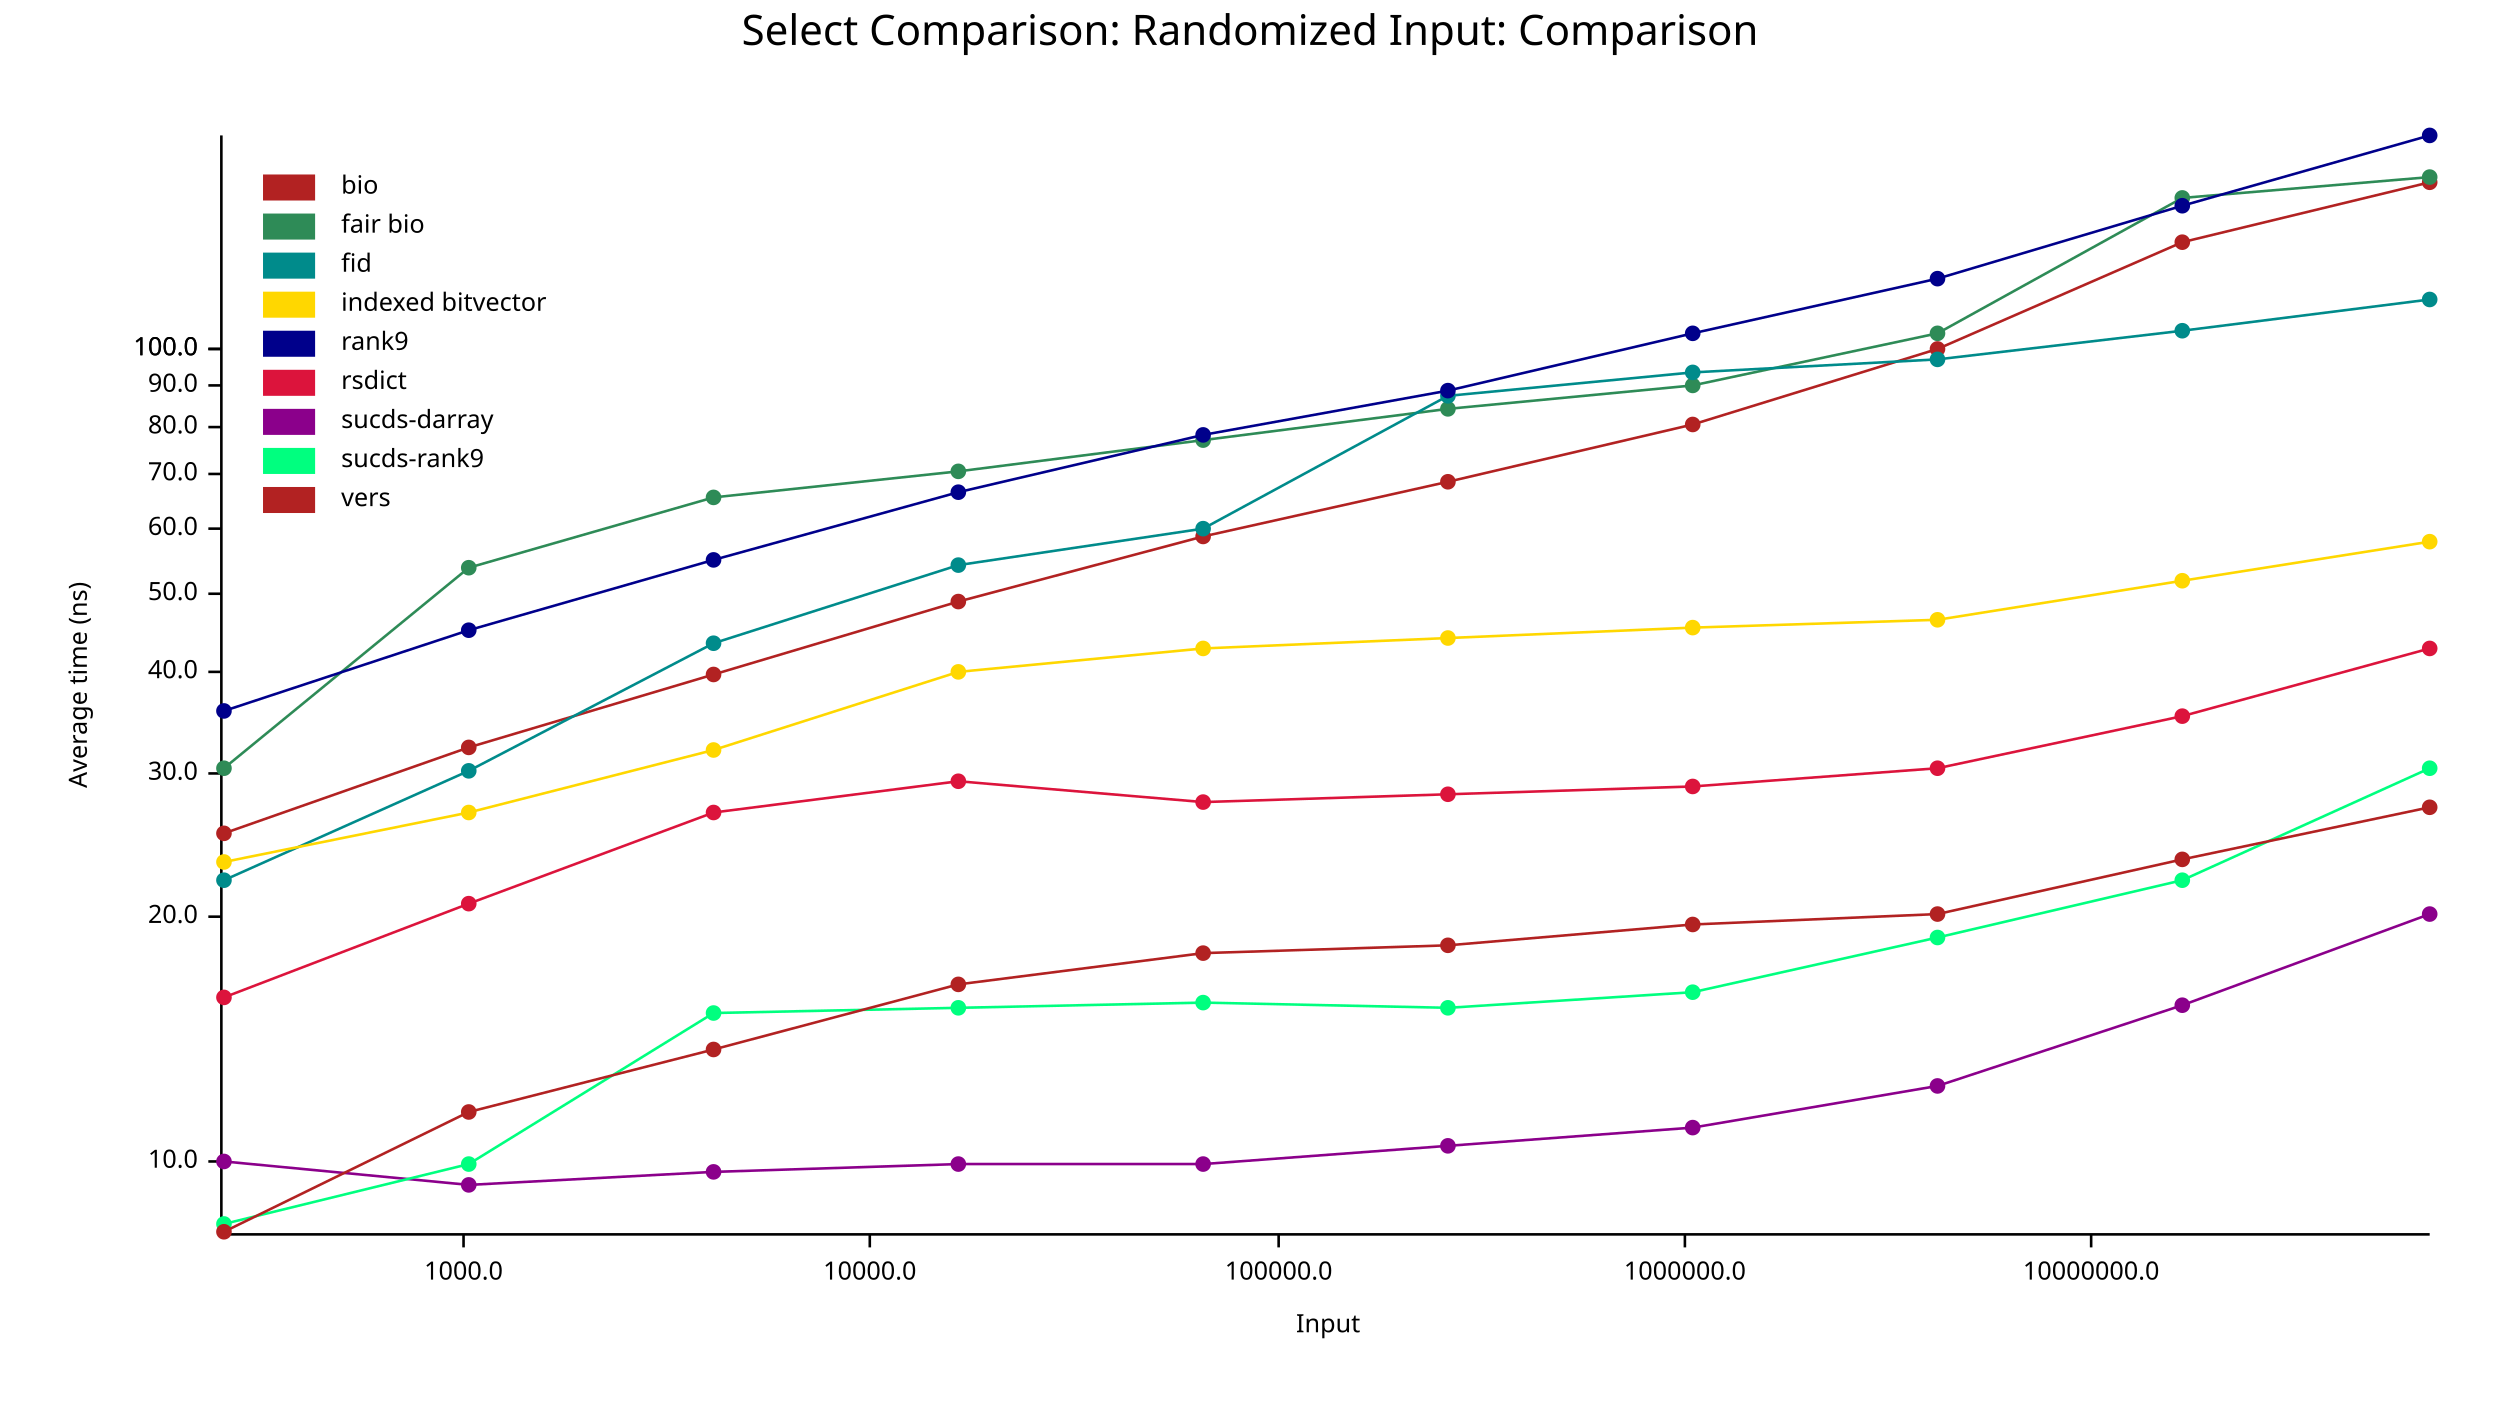
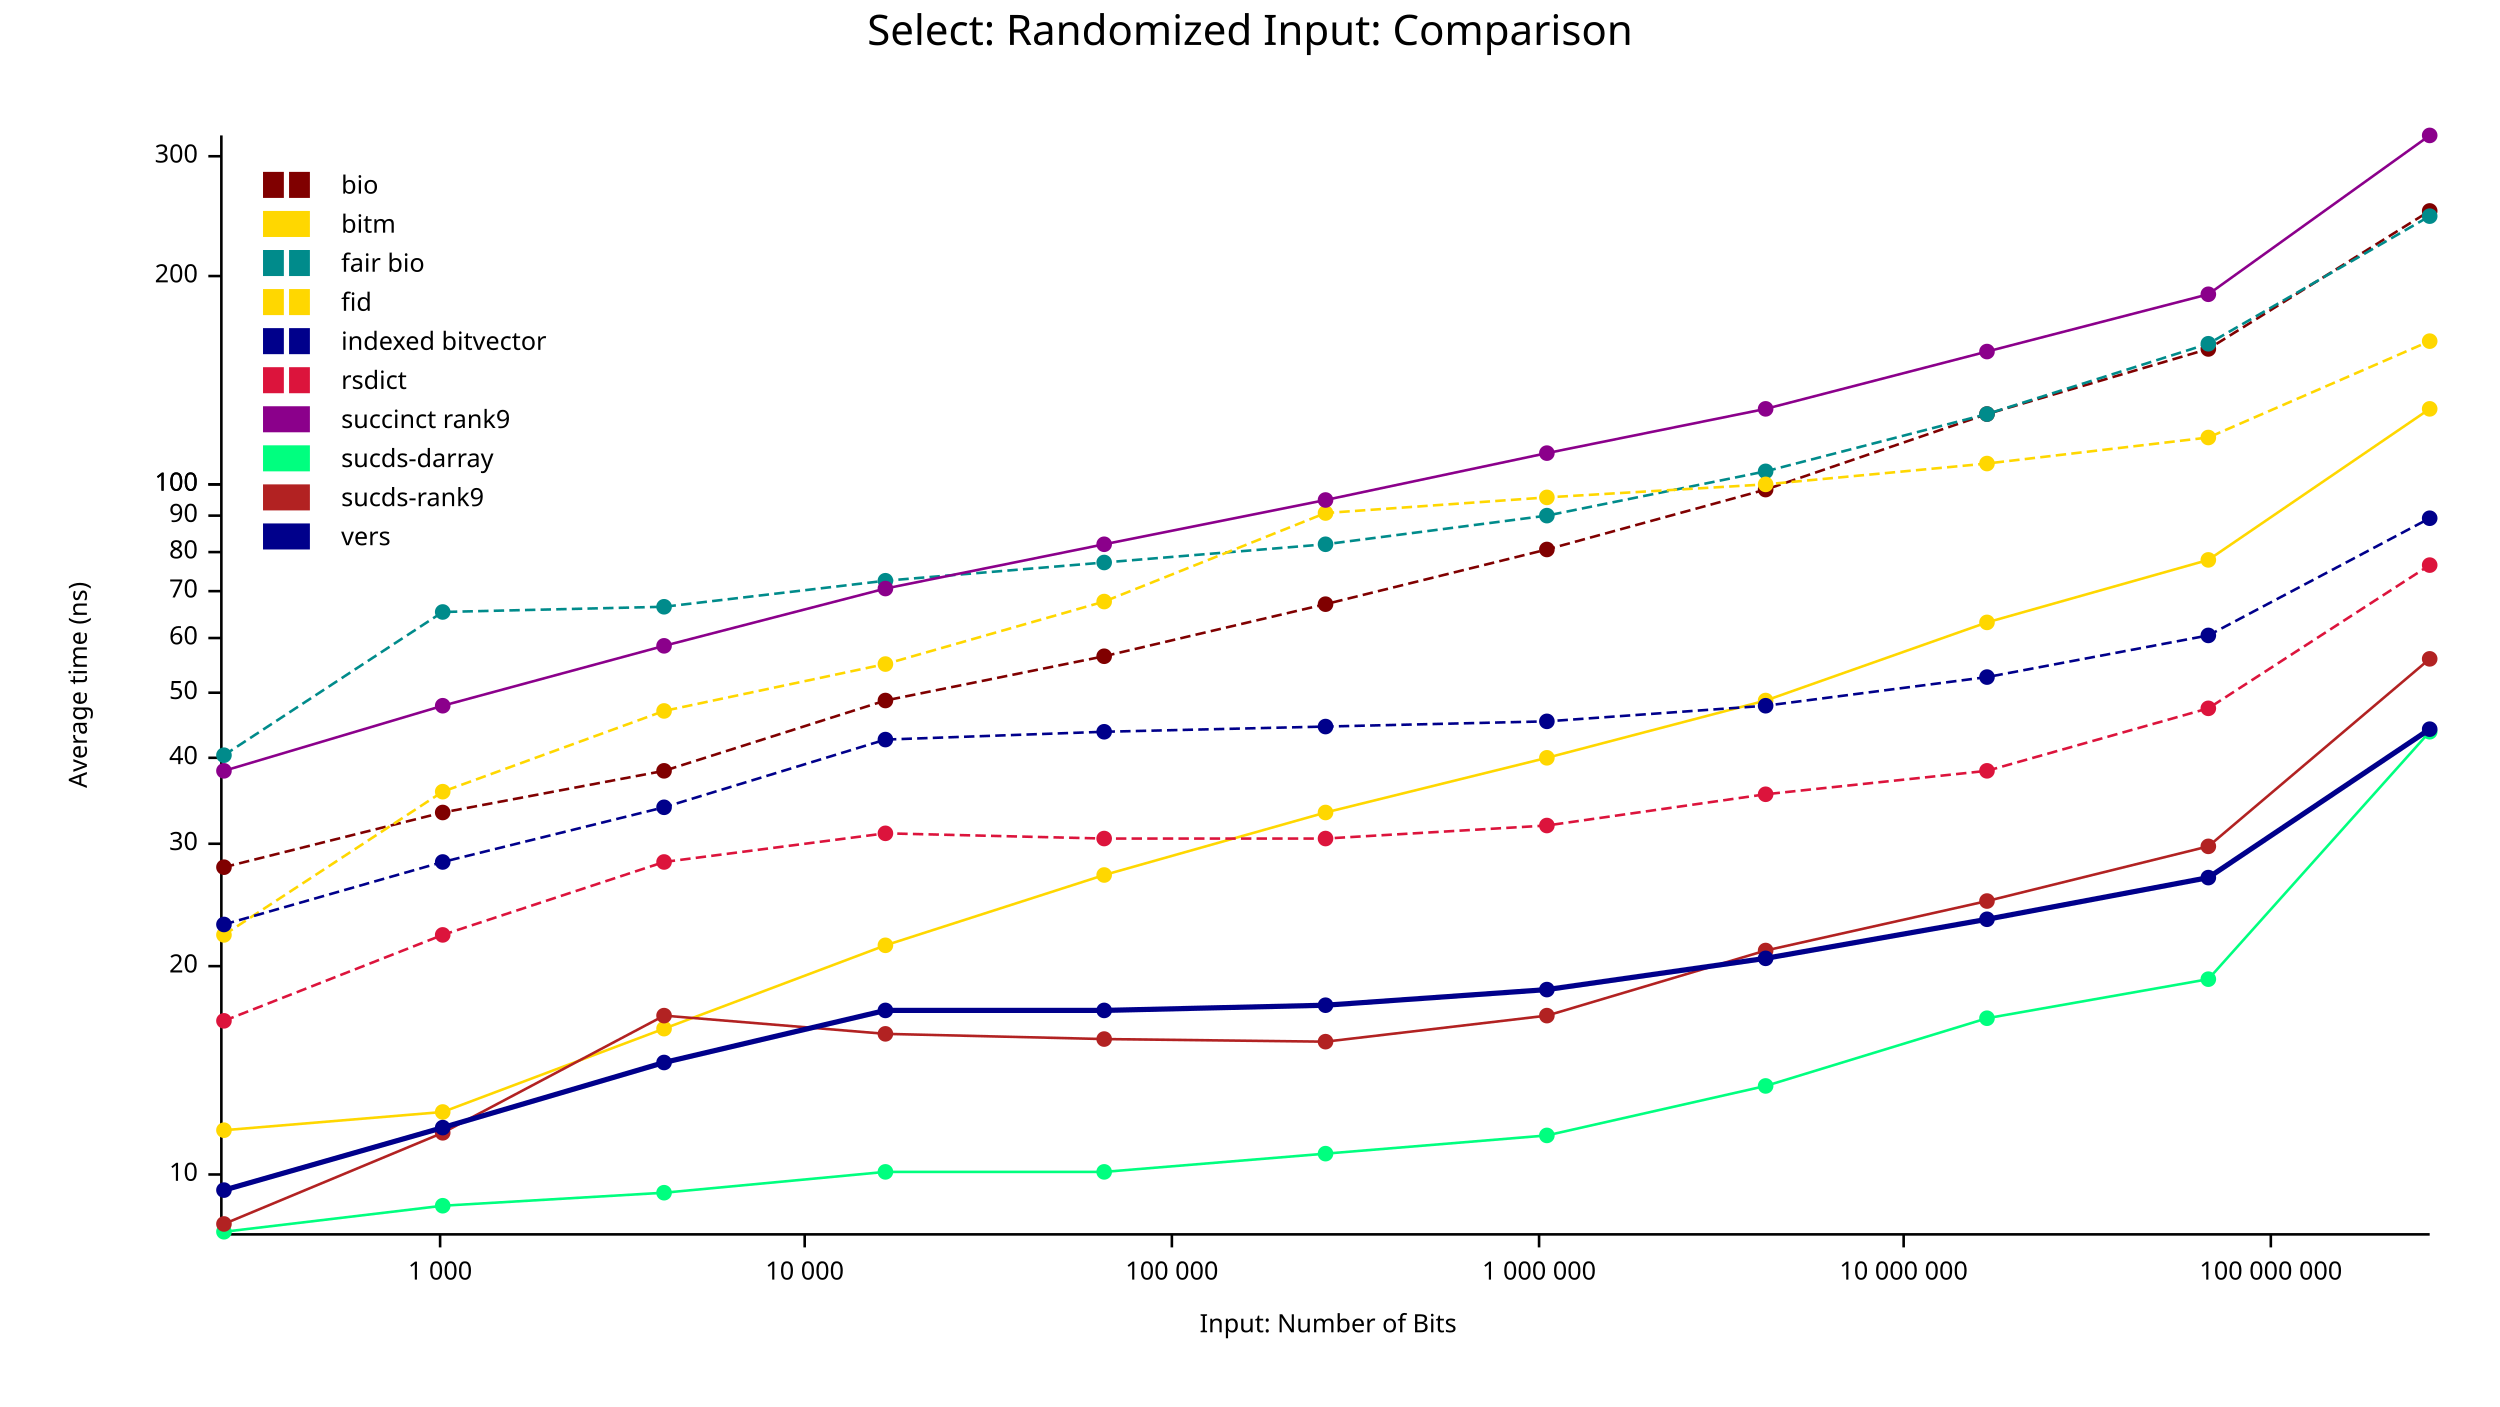
<svg xmlns="http://www.w3.org/2000/svg" width="960" height="540" viewBox="0 0 960 540" style="background-color: #FFFAF0;">
  <text x="480" y="5" dy="0.76em" text-anchor="middle" font-family="sans-serif" font-size="16.129" opacity="1" fill="#000000">
- Select Comparison: Randomized Input: Comparison
+ Select: Randomized Input: Comparison
</text>
  <text x="26" y="263" dy="0.76em" text-anchor="middle" font-family="sans-serif" font-size="9.677" opacity="1" fill="#000000" transform="rotate(270, 26, 263)">
Average time (ns)
</text>
  <text x="510" y="514" dy="-0.5ex" text-anchor="middle" font-family="sans-serif" font-size="9.677" opacity="1" fill="#000000">
- Input
+ Input: Number of Bits
</text>
  <polyline fill="none" opacity="1" stroke="#000000" stroke-width="1" points="85,52 85,473 " />
-   <text x="76" y="446" dy="0.5ex" text-anchor="end" font-family="sans-serif" font-size="9.677" opacity="1" fill="#000000">
- 10.0
- </text>
-   <polyline fill="none" opacity="1" stroke="#000000" stroke-width="1" points="80,446 85,446 " />
-   <text x="76" y="352" dy="0.5ex" text-anchor="end" font-family="sans-serif" font-size="9.677" opacity="1" fill="#000000">
- 20.0
- </text>
-   <polyline fill="none" opacity="1" stroke="#000000" stroke-width="1" points="80,352 85,352 " />
-   <text x="76" y="297" dy="0.5ex" text-anchor="end" font-family="sans-serif" font-size="9.677" opacity="1" fill="#000000">
- 30.0
- </text>
-   <polyline fill="none" opacity="1" stroke="#000000" stroke-width="1" points="80,297 85,297 " />
-   <text x="76" y="258" dy="0.5ex" text-anchor="end" font-family="sans-serif" font-size="9.677" opacity="1" fill="#000000">
- 40.0
- </text>
-   <polyline fill="none" opacity="1" stroke="#000000" stroke-width="1" points="80,258 85,258 " />
-   <text x="76" y="228" dy="0.5ex" text-anchor="end" font-family="sans-serif" font-size="9.677" opacity="1" fill="#000000">
- 50.0
- </text>
-   <polyline fill="none" opacity="1" stroke="#000000" stroke-width="1" points="80,228 85,228 " />
-   <text x="76" y="203" dy="0.5ex" text-anchor="end" font-family="sans-serif" font-size="9.677" opacity="1" fill="#000000">
- 60.0
- </text>
-   <polyline fill="none" opacity="1" stroke="#000000" stroke-width="1" points="80,203 85,203 " />
-   <text x="76" y="182" dy="0.5ex" text-anchor="end" font-family="sans-serif" font-size="9.677" opacity="1" fill="#000000">
- 70.0
- </text>
-   <polyline fill="none" opacity="1" stroke="#000000" stroke-width="1" points="80,182 85,182 " />
-   <text x="76" y="164" dy="0.5ex" text-anchor="end" font-family="sans-serif" font-size="9.677" opacity="1" fill="#000000">
- 80.0
- </text>
-   <polyline fill="none" opacity="1" stroke="#000000" stroke-width="1" points="80,164 85,164 " />
-   <text x="76" y="148" dy="0.5ex" text-anchor="end" font-family="sans-serif" font-size="9.677" opacity="1" fill="#000000">
- 90.0
- </text>
-   <polyline fill="none" opacity="1" stroke="#000000" stroke-width="1" points="80,148 85,148 " />
-   <text x="76" y="134" dy="0.5ex" text-anchor="end" font-family="sans-serif" font-size="9.677" opacity="1" fill="#000000">
- 100.0
- </text>
-   <polyline fill="none" opacity="1" stroke="#000000" stroke-width="1" points="80,134 85,134 " />
-   <text x="76" y="134" dy="0.5ex" text-anchor="end" font-family="sans-serif" font-size="9.677" opacity="1" fill="#000000">
- 100.0
- </text>
-   <polyline fill="none" opacity="1" stroke="#000000" stroke-width="1" points="80,134 85,134 " />
+   <text x="76" y="451" dy="0.5ex" text-anchor="end" font-family="sans-serif" font-size="9.677" opacity="1" fill="#000000">
+ 10
+ </text>
+   <polyline fill="none" opacity="1" stroke="#000000" stroke-width="1" points="80,451 85,451 " />
+   <text x="76" y="371" dy="0.5ex" text-anchor="end" font-family="sans-serif" font-size="9.677" opacity="1" fill="#000000">
+ 20
+ </text>
+   <polyline fill="none" opacity="1" stroke="#000000" stroke-width="1" points="80,371 85,371 " />
+   <text x="76" y="324" dy="0.5ex" text-anchor="end" font-family="sans-serif" font-size="9.677" opacity="1" fill="#000000">
+ 30
+ </text>
+   <polyline fill="none" opacity="1" stroke="#000000" stroke-width="1" points="80,324 85,324 " />
+   <text x="76" y="291" dy="0.5ex" text-anchor="end" font-family="sans-serif" font-size="9.677" opacity="1" fill="#000000">
+ 40
+ </text>
+   <polyline fill="none" opacity="1" stroke="#000000" stroke-width="1" points="80,291 85,291 " />
+   <text x="76" y="266" dy="0.5ex" text-anchor="end" font-family="sans-serif" font-size="9.677" opacity="1" fill="#000000">
+ 50
+ </text>
+   <polyline fill="none" opacity="1" stroke="#000000" stroke-width="1" points="80,266 85,266 " />
+   <text x="76" y="245" dy="0.5ex" text-anchor="end" font-family="sans-serif" font-size="9.677" opacity="1" fill="#000000">
+ 60
+ </text>
+   <polyline fill="none" opacity="1" stroke="#000000" stroke-width="1" points="80,245 85,245 " />
+   <text x="76" y="227" dy="0.5ex" text-anchor="end" font-family="sans-serif" font-size="9.677" opacity="1" fill="#000000">
+ 70
+ </text>
+   <polyline fill="none" opacity="1" stroke="#000000" stroke-width="1" points="80,227 85,227 " />
+   <text x="76" y="212" dy="0.5ex" text-anchor="end" font-family="sans-serif" font-size="9.677" opacity="1" fill="#000000">
+ 80
+ </text>
+   <polyline fill="none" opacity="1" stroke="#000000" stroke-width="1" points="80,212 85,212 " />
+   <text x="76" y="198" dy="0.5ex" text-anchor="end" font-family="sans-serif" font-size="9.677" opacity="1" fill="#000000">
+ 90
+ </text>
+   <polyline fill="none" opacity="1" stroke="#000000" stroke-width="1" points="80,198 85,198 " />
+   <text x="76" y="186" dy="0.5ex" text-anchor="end" font-family="sans-serif" font-size="9.677" opacity="1" fill="#000000">
+ 100
+ </text>
+   <polyline fill="none" opacity="1" stroke="#000000" stroke-width="1" points="80,186 85,186 " />
+   <text x="76" y="186" dy="0.5ex" text-anchor="end" font-family="sans-serif" font-size="9.677" opacity="1" fill="#000000">
+ 100
+ </text>
+   <polyline fill="none" opacity="1" stroke="#000000" stroke-width="1" points="80,186 85,186 " />
+   <text x="76" y="106" dy="0.5ex" text-anchor="end" font-family="sans-serif" font-size="9.677" opacity="1" fill="#000000">
+ 200
+ </text>
+   <polyline fill="none" opacity="1" stroke="#000000" stroke-width="1" points="80,106 85,106 " />
+   <text x="76" y="60" dy="0.5ex" text-anchor="end" font-family="sans-serif" font-size="9.677" opacity="1" fill="#000000">
+ 300
+ </text>
+   <polyline fill="none" opacity="1" stroke="#000000" stroke-width="1" points="80,60 85,60 " />
  <polyline fill="none" opacity="1" stroke="#000000" stroke-width="1" points="86,474 933,474 " />
-   <text x="178" y="484" dy="0.76em" text-anchor="middle" font-family="sans-serif" font-size="9.677" opacity="1" fill="#000000">
- 1000.0
- </text>
-   <polyline fill="none" opacity="1" stroke="#000000" stroke-width="1" points="178,474 178,479 " />
-   <text x="334" y="484" dy="0.76em" text-anchor="middle" font-family="sans-serif" font-size="9.677" opacity="1" fill="#000000">
- 10000.0
- </text>
-   <polyline fill="none" opacity="1" stroke="#000000" stroke-width="1" points="334,474 334,479 " />
-   <text x="491" y="484" dy="0.76em" text-anchor="middle" font-family="sans-serif" font-size="9.677" opacity="1" fill="#000000">
- 100000.0
- </text>
-   <polyline fill="none" opacity="1" stroke="#000000" stroke-width="1" points="491,474 491,479 " />
-   <text x="647" y="484" dy="0.76em" text-anchor="middle" font-family="sans-serif" font-size="9.677" opacity="1" fill="#000000">
- 1000000.0
- </text>
-   <polyline fill="none" opacity="1" stroke="#000000" stroke-width="1" points="647,474 647,479 " />
-   <text x="803" y="484" dy="0.76em" text-anchor="middle" font-family="sans-serif" font-size="9.677" opacity="1" fill="#000000">
- 10000000.0
- </text>
-   <polyline fill="none" opacity="1" stroke="#000000" stroke-width="1" points="803,474 803,479 " />
-   <circle cx="86" cy="320" r="3" opacity="1" fill="#B22222" stroke="none" stroke-width="1" />
-   <circle cx="180" cy="287" r="3" opacity="1" fill="#B22222" stroke="none" stroke-width="1" />
-   <circle cx="274" cy="259" r="3" opacity="1" fill="#B22222" stroke="none" stroke-width="1" />
-   <circle cx="368" cy="231" r="3" opacity="1" fill="#B22222" stroke="none" stroke-width="1" />
-   <circle cx="462" cy="206" r="3" opacity="1" fill="#B22222" stroke="none" stroke-width="1" />
-   <circle cx="556" cy="185" r="3" opacity="1" fill="#B22222" stroke="none" stroke-width="1" />
-   <circle cx="650" cy="163" r="3" opacity="1" fill="#B22222" stroke="none" stroke-width="1" />
-   <circle cx="744" cy="134" r="3" opacity="1" fill="#B22222" stroke="none" stroke-width="1" />
-   <circle cx="838" cy="93" r="3" opacity="1" fill="#B22222" stroke="none" stroke-width="1" />
-   <circle cx="933" cy="70" r="3" opacity="1" fill="#B22222" stroke="none" stroke-width="1" />
-   <polyline fill="none" opacity="1" stroke="#B22222" stroke-width="1" points="86,320 180,287 274,259 368,231 462,206 556,185 650,163 744,134 838,93 933,70 " />
-   <circle cx="86" cy="295" r="3" opacity="1" fill="#2E8B57" stroke="none" stroke-width="1" />
-   <circle cx="180" cy="218" r="3" opacity="1" fill="#2E8B57" stroke="none" stroke-width="1" />
-   <circle cx="274" cy="191" r="3" opacity="1" fill="#2E8B57" stroke="none" stroke-width="1" />
-   <circle cx="368" cy="181" r="3" opacity="1" fill="#2E8B57" stroke="none" stroke-width="1" />
-   <circle cx="462" cy="169" r="3" opacity="1" fill="#2E8B57" stroke="none" stroke-width="1" />
-   <circle cx="556" cy="157" r="3" opacity="1" fill="#2E8B57" stroke="none" stroke-width="1" />
-   <circle cx="650" cy="148" r="3" opacity="1" fill="#2E8B57" stroke="none" stroke-width="1" />
-   <circle cx="744" cy="128" r="3" opacity="1" fill="#2E8B57" stroke="none" stroke-width="1" />
-   <circle cx="838" cy="76" r="3" opacity="1" fill="#2E8B57" stroke="none" stroke-width="1" />
-   <circle cx="933" cy="68" r="3" opacity="1" fill="#2E8B57" stroke="none" stroke-width="1" />
-   <polyline fill="none" opacity="1" stroke="#2E8B57" stroke-width="1" points="86,295 180,218 274,191 368,181 462,169 556,157 650,148 744,128 838,76 933,68 " />
-   <circle cx="86" cy="338" r="3" opacity="1" fill="#008B8B" stroke="none" stroke-width="1" />
-   <circle cx="180" cy="296" r="3" opacity="1" fill="#008B8B" stroke="none" stroke-width="1" />
-   <circle cx="274" cy="247" r="3" opacity="1" fill="#008B8B" stroke="none" stroke-width="1" />
-   <circle cx="368" cy="217" r="3" opacity="1" fill="#008B8B" stroke="none" stroke-width="1" />
-   <circle cx="462" cy="203" r="3" opacity="1" fill="#008B8B" stroke="none" stroke-width="1" />
-   <circle cx="556" cy="152" r="3" opacity="1" fill="#008B8B" stroke="none" stroke-width="1" />
-   <circle cx="650" cy="143" r="3" opacity="1" fill="#008B8B" stroke="none" stroke-width="1" />
-   <circle cx="744" cy="138" r="3" opacity="1" fill="#008B8B" stroke="none" stroke-width="1" />
-   <circle cx="838" cy="127" r="3" opacity="1" fill="#008B8B" stroke="none" stroke-width="1" />
-   <circle cx="933" cy="115" r="3" opacity="1" fill="#008B8B" stroke="none" stroke-width="1" />
-   <polyline fill="none" opacity="1" stroke="#008B8B" stroke-width="1" points="86,338 180,296 274,247 368,217 462,203 556,152 650,143 744,138 838,127 933,115 " />
-   <circle cx="86" cy="331" r="3" opacity="1" fill="#FFD700" stroke="none" stroke-width="1" />
-   <circle cx="180" cy="312" r="3" opacity="1" fill="#FFD700" stroke="none" stroke-width="1" />
-   <circle cx="274" cy="288" r="3" opacity="1" fill="#FFD700" stroke="none" stroke-width="1" />
-   <circle cx="368" cy="258" r="3" opacity="1" fill="#FFD700" stroke="none" stroke-width="1" />
-   <circle cx="462" cy="249" r="3" opacity="1" fill="#FFD700" stroke="none" stroke-width="1" />
-   <circle cx="556" cy="245" r="3" opacity="1" fill="#FFD700" stroke="none" stroke-width="1" />
-   <circle cx="650" cy="241" r="3" opacity="1" fill="#FFD700" stroke="none" stroke-width="1" />
-   <circle cx="744" cy="238" r="3" opacity="1" fill="#FFD700" stroke="none" stroke-width="1" />
-   <circle cx="838" cy="223" r="3" opacity="1" fill="#FFD700" stroke="none" stroke-width="1" />
-   <circle cx="933" cy="208" r="3" opacity="1" fill="#FFD700" stroke="none" stroke-width="1" />
-   <polyline fill="none" opacity="1" stroke="#FFD700" stroke-width="1" points="86,331 180,312 274,288 368,258 462,249 556,245 650,241 744,238 838,223 933,208 " />
-   <circle cx="86" cy="273" r="3" opacity="1" fill="#00008B" stroke="none" stroke-width="1" />
-   <circle cx="180" cy="242" r="3" opacity="1" fill="#00008B" stroke="none" stroke-width="1" />
-   <circle cx="274" cy="215" r="3" opacity="1" fill="#00008B" stroke="none" stroke-width="1" />
-   <circle cx="368" cy="189" r="3" opacity="1" fill="#00008B" stroke="none" stroke-width="1" />
-   <circle cx="462" cy="167" r="3" opacity="1" fill="#00008B" stroke="none" stroke-width="1" />
-   <circle cx="556" cy="150" r="3" opacity="1" fill="#00008B" stroke="none" stroke-width="1" />
-   <circle cx="650" cy="128" r="3" opacity="1" fill="#00008B" stroke="none" stroke-width="1" />
-   <circle cx="744" cy="107" r="3" opacity="1" fill="#00008B" stroke="none" stroke-width="1" />
-   <circle cx="838" cy="79" r="3" opacity="1" fill="#00008B" stroke="none" stroke-width="1" />
-   <circle cx="933" cy="52" r="3" opacity="1" fill="#00008B" stroke="none" stroke-width="1" />
-   <polyline fill="none" opacity="1" stroke="#00008B" stroke-width="1" points="86,273 180,242 274,215 368,189 462,167 556,150 650,128 744,107 838,79 933,52 " />
-   <circle cx="86" cy="383" r="3" opacity="1" fill="#DC143C" stroke="none" stroke-width="1" />
-   <circle cx="180" cy="347" r="3" opacity="1" fill="#DC143C" stroke="none" stroke-width="1" />
-   <circle cx="274" cy="312" r="3" opacity="1" fill="#DC143C" stroke="none" stroke-width="1" />
-   <circle cx="368" cy="300" r="3" opacity="1" fill="#DC143C" stroke="none" stroke-width="1" />
-   <circle cx="462" cy="308" r="3" opacity="1" fill="#DC143C" stroke="none" stroke-width="1" />
-   <circle cx="556" cy="305" r="3" opacity="1" fill="#DC143C" stroke="none" stroke-width="1" />
-   <circle cx="650" cy="302" r="3" opacity="1" fill="#DC143C" stroke="none" stroke-width="1" />
-   <circle cx="744" cy="295" r="3" opacity="1" fill="#DC143C" stroke="none" stroke-width="1" />
-   <circle cx="838" cy="275" r="3" opacity="1" fill="#DC143C" stroke="none" stroke-width="1" />
-   <circle cx="933" cy="249" r="3" opacity="1" fill="#DC143C" stroke="none" stroke-width="1" />
-   <polyline fill="none" opacity="1" stroke="#DC143C" stroke-width="1" points="86,383 180,347 274,312 368,300 462,308 556,305 650,302 744,295 838,275 933,249 " />
-   <circle cx="86" cy="446" r="3" opacity="1" fill="#8B008B" stroke="none" stroke-width="1" />
-   <circle cx="180" cy="455" r="3" opacity="1" fill="#8B008B" stroke="none" stroke-width="1" />
-   <circle cx="274" cy="450" r="3" opacity="1" fill="#8B008B" stroke="none" stroke-width="1" />
-   <circle cx="368" cy="447" r="3" opacity="1" fill="#8B008B" stroke="none" stroke-width="1" />
-   <circle cx="462" cy="447" r="3" opacity="1" fill="#8B008B" stroke="none" stroke-width="1" />
-   <circle cx="556" cy="440" r="3" opacity="1" fill="#8B008B" stroke="none" stroke-width="1" />
-   <circle cx="650" cy="433" r="3" opacity="1" fill="#8B008B" stroke="none" stroke-width="1" />
-   <circle cx="744" cy="417" r="3" opacity="1" fill="#8B008B" stroke="none" stroke-width="1" />
-   <circle cx="838" cy="386" r="3" opacity="1" fill="#8B008B" stroke="none" stroke-width="1" />
-   <circle cx="933" cy="351" r="3" opacity="1" fill="#8B008B" stroke="none" stroke-width="1" />
-   <polyline fill="none" opacity="1" stroke="#8B008B" stroke-width="1" points="86,446 180,455 274,450 368,447 462,447 556,440 650,433 744,417 838,386 933,351 " />
-   <circle cx="86" cy="470" r="3" opacity="1" fill="#00FF7F" stroke="none" stroke-width="1" />
-   <circle cx="180" cy="447" r="3" opacity="1" fill="#00FF7F" stroke="none" stroke-width="1" />
-   <circle cx="274" cy="389" r="3" opacity="1" fill="#00FF7F" stroke="none" stroke-width="1" />
-   <circle cx="368" cy="387" r="3" opacity="1" fill="#00FF7F" stroke="none" stroke-width="1" />
-   <circle cx="462" cy="385" r="3" opacity="1" fill="#00FF7F" stroke="none" stroke-width="1" />
-   <circle cx="556" cy="387" r="3" opacity="1" fill="#00FF7F" stroke="none" stroke-width="1" />
-   <circle cx="650" cy="381" r="3" opacity="1" fill="#00FF7F" stroke="none" stroke-width="1" />
-   <circle cx="744" cy="360" r="3" opacity="1" fill="#00FF7F" stroke="none" stroke-width="1" />
-   <circle cx="838" cy="338" r="3" opacity="1" fill="#00FF7F" stroke="none" stroke-width="1" />
-   <circle cx="933" cy="295" r="3" opacity="1" fill="#00FF7F" stroke="none" stroke-width="1" />
-   <polyline fill="none" opacity="1" stroke="#00FF7F" stroke-width="1" points="86,470 180,447 274,389 368,387 462,385 556,387 650,381 744,360 838,338 933,295 " />
-   <circle cx="86" cy="473" r="3" opacity="1" fill="#B22222" stroke="none" stroke-width="1" />
-   <circle cx="180" cy="427" r="3" opacity="1" fill="#B22222" stroke="none" stroke-width="1" />
-   <circle cx="274" cy="403" r="3" opacity="1" fill="#B22222" stroke="none" stroke-width="1" />
-   <circle cx="368" cy="378" r="3" opacity="1" fill="#B22222" stroke="none" stroke-width="1" />
-   <circle cx="462" cy="366" r="3" opacity="1" fill="#B22222" stroke="none" stroke-width="1" />
-   <circle cx="556" cy="363" r="3" opacity="1" fill="#B22222" stroke="none" stroke-width="1" />
-   <circle cx="650" cy="355" r="3" opacity="1" fill="#B22222" stroke="none" stroke-width="1" />
-   <circle cx="744" cy="351" r="3" opacity="1" fill="#B22222" stroke="none" stroke-width="1" />
-   <circle cx="838" cy="330" r="3" opacity="1" fill="#B22222" stroke="none" stroke-width="1" />
-   <circle cx="933" cy="310" r="3" opacity="1" fill="#B22222" stroke="none" stroke-width="1" />
-   <polyline fill="none" opacity="1" stroke="#B22222" stroke-width="1" points="86,473 180,427 274,403 368,378 462,366 556,363 650,355 744,351 838,330 933,310 " />
+   <text x="169" y="484" dy="0.76em" text-anchor="middle" font-family="sans-serif" font-size="9.677" opacity="1" fill="#000000">
+ 1 000
+ </text>
+   <polyline fill="none" opacity="1" stroke="#000000" stroke-width="1" points="169,474 169,479 " />
+   <text x="309" y="484" dy="0.76em" text-anchor="middle" font-family="sans-serif" font-size="9.677" opacity="1" fill="#000000">
+ 10 000
+ </text>
+   <polyline fill="none" opacity="1" stroke="#000000" stroke-width="1" points="309,474 309,479 " />
+   <text x="450" y="484" dy="0.76em" text-anchor="middle" font-family="sans-serif" font-size="9.677" opacity="1" fill="#000000">
+ 100 000
+ </text>
+   <polyline fill="none" opacity="1" stroke="#000000" stroke-width="1" points="450,474 450,479 " />
+   <text x="591" y="484" dy="0.76em" text-anchor="middle" font-family="sans-serif" font-size="9.677" opacity="1" fill="#000000">
+ 1 000 000
+ </text>
+   <polyline fill="none" opacity="1" stroke="#000000" stroke-width="1" points="591,474 591,479 " />
+   <text x="731" y="484" dy="0.76em" text-anchor="middle" font-family="sans-serif" font-size="9.677" opacity="1" fill="#000000">
+ 10 000 000
+ </text>
+   <polyline fill="none" opacity="1" stroke="#000000" stroke-width="1" points="731,474 731,479 " />
+   <text x="872" y="484" dy="0.76em" text-anchor="middle" font-family="sans-serif" font-size="9.677" opacity="1" fill="#000000">
+ 100 000 000
+ </text>
+   <polyline fill="none" opacity="1" stroke="#000000" stroke-width="1" points="872,474 872,479 " />
+   <circle cx="86" cy="333" r="3" opacity="1" fill="#800000" stroke="none" stroke-width="1" />
+   <circle cx="170" cy="312" r="3" opacity="1" fill="#800000" stroke="none" stroke-width="1" />
+   <circle cx="255" cy="296" r="3" opacity="1" fill="#800000" stroke="none" stroke-width="1" />
+   <circle cx="340" cy="269" r="3" opacity="1" fill="#800000" stroke="none" stroke-width="1" />
+   <circle cx="424" cy="252" r="3" opacity="1" fill="#800000" stroke="none" stroke-width="1" />
+   <circle cx="509" cy="232" r="3" opacity="1" fill="#800000" stroke="none" stroke-width="1" />
+   <circle cx="594" cy="211" r="3" opacity="1" fill="#800000" stroke="none" stroke-width="1" />
+   <circle cx="678" cy="188" r="3" opacity="1" fill="#800000" stroke="none" stroke-width="1" />
+   <circle cx="763" cy="159" r="3" opacity="1" fill="#800000" stroke="none" stroke-width="1" />
+   <circle cx="848" cy="134" r="3" opacity="1" fill="#800000" stroke="none" stroke-width="1" />
+   <circle cx="933" cy="81" r="3" opacity="1" fill="#800000" stroke="none" stroke-width="1" />
+   <polyline stroke-dasharray="4 2" fill="none" opacity="1" stroke="#800000" stroke-width="1" points="86,333 170,312 255,296 340,269 424,252 509,232 594,211 678,188 763,159 848,134 933,81 " />
+   <circle cx="86" cy="434" r="3" opacity="1" fill="#FFD700" stroke="none" stroke-width="1" />
+   <circle cx="170" cy="427" r="3" opacity="1" fill="#FFD700" stroke="none" stroke-width="1" />
+   <circle cx="255" cy="395" r="3" opacity="1" fill="#FFD700" stroke="none" stroke-width="1" />
+   <circle cx="340" cy="363" r="3" opacity="1" fill="#FFD700" stroke="none" stroke-width="1" />
+   <circle cx="424" cy="336" r="3" opacity="1" fill="#FFD700" stroke="none" stroke-width="1" />
+   <circle cx="509" cy="312" r="3" opacity="1" fill="#FFD700" stroke="none" stroke-width="1" />
+   <circle cx="594" cy="291" r="3" opacity="1" fill="#FFD700" stroke="none" stroke-width="1" />
+   <circle cx="678" cy="269" r="3" opacity="1" fill="#FFD700" stroke="none" stroke-width="1" />
+   <circle cx="763" cy="239" r="3" opacity="1" fill="#FFD700" stroke="none" stroke-width="1" />
+   <circle cx="848" cy="215" r="3" opacity="1" fill="#FFD700" stroke="none" stroke-width="1" />
+   <circle cx="933" cy="157" r="3" opacity="1" fill="#FFD700" stroke="none" stroke-width="1" />
+   <polyline fill="none" opacity="1" stroke="#FFD700" stroke-width="1" points="86,434 170,427 255,395 340,363 424,336 509,312 594,291 678,269 763,239 848,215 933,157 " />
+   <circle cx="86" cy="290" r="3" opacity="1" fill="#008B8B" stroke="none" stroke-width="1" />
+   <circle cx="170" cy="235" r="3" opacity="1" fill="#008B8B" stroke="none" stroke-width="1" />
+   <circle cx="255" cy="233" r="3" opacity="1" fill="#008B8B" stroke="none" stroke-width="1" />
+   <circle cx="340" cy="223" r="3" opacity="1" fill="#008B8B" stroke="none" stroke-width="1" />
+   <circle cx="424" cy="216" r="3" opacity="1" fill="#008B8B" stroke="none" stroke-width="1" />
+   <circle cx="509" cy="209" r="3" opacity="1" fill="#008B8B" stroke="none" stroke-width="1" />
+   <circle cx="594" cy="198" r="3" opacity="1" fill="#008B8B" stroke="none" stroke-width="1" />
+   <circle cx="678" cy="181" r="3" opacity="1" fill="#008B8B" stroke="none" stroke-width="1" />
+   <circle cx="763" cy="159" r="3" opacity="1" fill="#008B8B" stroke="none" stroke-width="1" />
+   <circle cx="848" cy="132" r="3" opacity="1" fill="#008B8B" stroke="none" stroke-width="1" />
+   <circle cx="933" cy="83" r="3" opacity="1" fill="#008B8B" stroke="none" stroke-width="1" />
+   <polyline stroke-dasharray="4 2" fill="none" opacity="1" stroke="#008B8B" stroke-width="1" points="86,290 170,235 255,233 340,223 424,216 509,209 594,198 678,181 763,159 848,132 933,83 " />
+   <circle cx="86" cy="359" r="3" opacity="1" fill="#FFD700" stroke="none" stroke-width="1" />
+   <circle cx="170" cy="304" r="3" opacity="1" fill="#FFD700" stroke="none" stroke-width="1" />
+   <circle cx="255" cy="273" r="3" opacity="1" fill="#FFD700" stroke="none" stroke-width="1" />
+   <circle cx="340" cy="255" r="3" opacity="1" fill="#FFD700" stroke="none" stroke-width="1" />
+   <circle cx="424" cy="231" r="3" opacity="1" fill="#FFD700" stroke="none" stroke-width="1" />
+   <circle cx="509" cy="197" r="3" opacity="1" fill="#FFD700" stroke="none" stroke-width="1" />
+   <circle cx="594" cy="191" r="3" opacity="1" fill="#FFD700" stroke="none" stroke-width="1" />
+   <circle cx="678" cy="186" r="3" opacity="1" fill="#FFD700" stroke="none" stroke-width="1" />
+   <circle cx="763" cy="178" r="3" opacity="1" fill="#FFD700" stroke="none" stroke-width="1" />
+   <circle cx="848" cy="168" r="3" opacity="1" fill="#FFD700" stroke="none" stroke-width="1" />
+   <circle cx="933" cy="131" r="3" opacity="1" fill="#FFD700" stroke="none" stroke-width="1" />
+   <polyline stroke-dasharray="4 2" fill="none" opacity="1" stroke="#FFD700" stroke-width="1" points="86,359 170,304 255,273 340,255 424,231 509,197 594,191 678,186 763,178 848,168 933,131 " />
+   <circle cx="86" cy="355" r="3" opacity="1" fill="#00008B" stroke="none" stroke-width="1" />
+   <circle cx="170" cy="331" r="3" opacity="1" fill="#00008B" stroke="none" stroke-width="1" />
+   <circle cx="255" cy="310" r="3" opacity="1" fill="#00008B" stroke="none" stroke-width="1" />
+   <circle cx="340" cy="284" r="3" opacity="1" fill="#00008B" stroke="none" stroke-width="1" />
+   <circle cx="424" cy="281" r="3" opacity="1" fill="#00008B" stroke="none" stroke-width="1" />
+   <circle cx="509" cy="279" r="3" opacity="1" fill="#00008B" stroke="none" stroke-width="1" />
+   <circle cx="594" cy="277" r="3" opacity="1" fill="#00008B" stroke="none" stroke-width="1" />
+   <circle cx="678" cy="271" r="3" opacity="1" fill="#00008B" stroke="none" stroke-width="1" />
+   <circle cx="763" cy="260" r="3" opacity="1" fill="#00008B" stroke="none" stroke-width="1" />
+   <circle cx="848" cy="244" r="3" opacity="1" fill="#00008B" stroke="none" stroke-width="1" />
+   <circle cx="933" cy="199" r="3" opacity="1" fill="#00008B" stroke="none" stroke-width="1" />
+   <polyline stroke-dasharray="4 2" fill="none" opacity="1" stroke="#00008B" stroke-width="1" points="86,355 170,331 255,310 340,284 424,281 509,279 594,277 678,271 763,260 848,244 933,199 " />
+   <circle cx="86" cy="392" r="3" opacity="1" fill="#DC143C" stroke="none" stroke-width="1" />
+   <circle cx="170" cy="359" r="3" opacity="1" fill="#DC143C" stroke="none" stroke-width="1" />
+   <circle cx="255" cy="331" r="3" opacity="1" fill="#DC143C" stroke="none" stroke-width="1" />
+   <circle cx="340" cy="320" r="3" opacity="1" fill="#DC143C" stroke="none" stroke-width="1" />
+   <circle cx="424" cy="322" r="3" opacity="1" fill="#DC143C" stroke="none" stroke-width="1" />
+   <circle cx="509" cy="322" r="3" opacity="1" fill="#DC143C" stroke="none" stroke-width="1" />
+   <circle cx="594" cy="317" r="3" opacity="1" fill="#DC143C" stroke="none" stroke-width="1" />
+   <circle cx="678" cy="305" r="3" opacity="1" fill="#DC143C" stroke="none" stroke-width="1" />
+   <circle cx="763" cy="296" r="3" opacity="1" fill="#DC143C" stroke="none" stroke-width="1" />
+   <circle cx="848" cy="272" r="3" opacity="1" fill="#DC143C" stroke="none" stroke-width="1" />
+   <circle cx="933" cy="217" r="3" opacity="1" fill="#DC143C" stroke="none" stroke-width="1" />
+   <polyline stroke-dasharray="4 2" fill="none" opacity="1" stroke="#DC143C" stroke-width="1" points="86,392 170,359 255,331 340,320 424,322 509,322 594,317 678,305 763,296 848,272 933,217 " />
+   <circle cx="86" cy="296" r="3" opacity="1" fill="#8B008B" stroke="none" stroke-width="1" />
+   <circle cx="170" cy="271" r="3" opacity="1" fill="#8B008B" stroke="none" stroke-width="1" />
+   <circle cx="255" cy="248" r="3" opacity="1" fill="#8B008B" stroke="none" stroke-width="1" />
+   <circle cx="340" cy="226" r="3" opacity="1" fill="#8B008B" stroke="none" stroke-width="1" />
+   <circle cx="424" cy="209" r="3" opacity="1" fill="#8B008B" stroke="none" stroke-width="1" />
+   <circle cx="509" cy="192" r="3" opacity="1" fill="#8B008B" stroke="none" stroke-width="1" />
+   <circle cx="594" cy="174" r="3" opacity="1" fill="#8B008B" stroke="none" stroke-width="1" />
+   <circle cx="678" cy="157" r="3" opacity="1" fill="#8B008B" stroke="none" stroke-width="1" />
+   <circle cx="763" cy="135" r="3" opacity="1" fill="#8B008B" stroke="none" stroke-width="1" />
+   <circle cx="848" cy="113" r="3" opacity="1" fill="#8B008B" stroke="none" stroke-width="1" />
+   <circle cx="933" cy="52" r="3" opacity="1" fill="#8B008B" stroke="none" stroke-width="1" />
+   <polyline fill="none" opacity="1" stroke="#8B008B" stroke-width="1" points="86,296 170,271 255,248 340,226 424,209 509,192 594,174 678,157 763,135 848,113 933,52 " />
+   <circle cx="86" cy="473" r="3" opacity="1" fill="#00FF7F" stroke="none" stroke-width="1" />
+   <circle cx="170" cy="463" r="3" opacity="1" fill="#00FF7F" stroke="none" stroke-width="1" />
+   <circle cx="255" cy="458" r="3" opacity="1" fill="#00FF7F" stroke="none" stroke-width="1" />
+   <circle cx="340" cy="450" r="3" opacity="1" fill="#00FF7F" stroke="none" stroke-width="1" />
+   <circle cx="424" cy="450" r="3" opacity="1" fill="#00FF7F" stroke="none" stroke-width="1" />
+   <circle cx="509" cy="443" r="3" opacity="1" fill="#00FF7F" stroke="none" stroke-width="1" />
+   <circle cx="594" cy="436" r="3" opacity="1" fill="#00FF7F" stroke="none" stroke-width="1" />
+   <circle cx="678" cy="417" r="3" opacity="1" fill="#00FF7F" stroke="none" stroke-width="1" />
+   <circle cx="763" cy="391" r="3" opacity="1" fill="#00FF7F" stroke="none" stroke-width="1" />
+   <circle cx="848" cy="376" r="3" opacity="1" fill="#00FF7F" stroke="none" stroke-width="1" />
+   <circle cx="933" cy="281" r="3" opacity="1" fill="#00FF7F" stroke="none" stroke-width="1" />
+   <polyline fill="none" opacity="1" stroke="#00FF7F" stroke-width="1" points="86,473 170,463 255,458 340,450 424,450 509,443 594,436 678,417 763,391 848,376 933,281 " />
+   <circle cx="86" cy="470" r="3" opacity="1" fill="#B22222" stroke="none" stroke-width="1" />
+   <circle cx="170" cy="435" r="3" opacity="1" fill="#B22222" stroke="none" stroke-width="1" />
+   <circle cx="255" cy="390" r="3" opacity="1" fill="#B22222" stroke="none" stroke-width="1" />
+   <circle cx="340" cy="397" r="3" opacity="1" fill="#B22222" stroke="none" stroke-width="1" />
+   <circle cx="424" cy="399" r="3" opacity="1" fill="#B22222" stroke="none" stroke-width="1" />
+   <circle cx="509" cy="400" r="3" opacity="1" fill="#B22222" stroke="none" stroke-width="1" />
+   <circle cx="594" cy="390" r="3" opacity="1" fill="#B22222" stroke="none" stroke-width="1" />
+   <circle cx="678" cy="365" r="3" opacity="1" fill="#B22222" stroke="none" stroke-width="1" />
+   <circle cx="763" cy="346" r="3" opacity="1" fill="#B22222" stroke="none" stroke-width="1" />
+   <circle cx="848" cy="325" r="3" opacity="1" fill="#B22222" stroke="none" stroke-width="1" />
+   <circle cx="933" cy="253" r="3" opacity="1" fill="#B22222" stroke="none" stroke-width="1" />
+   <polyline fill="none" opacity="1" stroke="#B22222" stroke-width="1" points="86,470 170,435 255,390 340,397 424,399 509,400 594,390 678,365 763,346 848,325 933,253 " />
+   <circle cx="86" cy="457" r="3" opacity="1" fill="#00008B" stroke="none" stroke-width="1" />
+   <circle cx="170" cy="433" r="3" opacity="1" fill="#00008B" stroke="none" stroke-width="1" />
+   <circle cx="255" cy="408" r="3" opacity="1" fill="#00008B" stroke="none" stroke-width="1" />
+   <circle cx="340" cy="388" r="3" opacity="1" fill="#00008B" stroke="none" stroke-width="1" />
+   <circle cx="424" cy="388" r="3" opacity="1" fill="#00008B" stroke="none" stroke-width="1" />
+   <circle cx="509" cy="386" r="3" opacity="1" fill="#00008B" stroke="none" stroke-width="1" />
+   <circle cx="594" cy="380" r="3" opacity="1" fill="#00008B" stroke="none" stroke-width="1" />
+   <circle cx="678" cy="368" r="3" opacity="1" fill="#00008B" stroke="none" stroke-width="1" />
+   <circle cx="763" cy="353" r="3" opacity="1" fill="#00008B" stroke="none" stroke-width="1" />
+   <circle cx="848" cy="337" r="3" opacity="1" fill="#00008B" stroke="none" stroke-width="1" />
+   <circle cx="933" cy="280" r="3" opacity="1" fill="#00008B" stroke="none" stroke-width="1" />
+   <polyline fill="none" opacity="1" stroke="#00008B" stroke-width="2" points="86,457 170,433 255,408 340,388 424,388 509,386 594,380 678,368 763,353 848,337 933,280 " />
  <text x="131" y="67" dy="0.76em" text-anchor="start" font-family="sans-serif" font-size="9.677" opacity="1" fill="#000000">
bio
</text>
  <text x="131" y="82" dy="0.76em" text-anchor="start" font-family="sans-serif" font-size="9.677" opacity="1" fill="#000000">
+ bitm
+ </text>
+   <text x="131" y="97" dy="0.76em" text-anchor="start" font-family="sans-serif" font-size="9.677" opacity="1" fill="#000000">
fair bio
</text>
-   <text x="131" y="97" dy="0.76em" text-anchor="start" font-family="sans-serif" font-size="9.677" opacity="1" fill="#000000">
+   <text x="131" y="112" dy="0.76em" text-anchor="start" font-family="sans-serif" font-size="9.677" opacity="1" fill="#000000">
fid
</text>
-   <text x="131" y="112" dy="0.76em" text-anchor="start" font-family="sans-serif" font-size="9.677" opacity="1" fill="#000000">
+   <text x="131" y="127" dy="0.76em" text-anchor="start" font-family="sans-serif" font-size="9.677" opacity="1" fill="#000000">
indexed bitvector
- </text>
-   <text x="131" y="127" dy="0.76em" text-anchor="start" font-family="sans-serif" font-size="9.677" opacity="1" fill="#000000">
- rank9
</text>
  <text x="131" y="142" dy="0.76em" text-anchor="start" font-family="sans-serif" font-size="9.677" opacity="1" fill="#000000">
rsdict
</text>
  <text x="131" y="157" dy="0.76em" text-anchor="start" font-family="sans-serif" font-size="9.677" opacity="1" fill="#000000">
+ succinct rank9
+ </text>
+   <text x="131" y="172" dy="0.76em" text-anchor="start" font-family="sans-serif" font-size="9.677" opacity="1" fill="#000000">
sucds-darray
</text>
-   <text x="131" y="172" dy="0.76em" text-anchor="start" font-family="sans-serif" font-size="9.677" opacity="1" fill="#000000">
+   <text x="131" y="187" dy="0.76em" text-anchor="start" font-family="sans-serif" font-size="9.677" opacity="1" fill="#000000">
sucds-rank9
</text>
-   <text x="131" y="187" dy="0.76em" text-anchor="start" font-family="sans-serif" font-size="9.677" opacity="1" fill="#000000">
+   <text x="131" y="202" dy="0.76em" text-anchor="start" font-family="sans-serif" font-size="9.677" opacity="1" fill="#000000">
vers
</text>
-   <rect x="101" y="67" width="20" height="10" opacity="1" fill="#B22222" stroke="none" />
-   <rect x="101" y="82" width="20" height="10" opacity="1" fill="#2E8B57" stroke="none" />
-   <rect x="101" y="97" width="20" height="10" opacity="1" fill="#008B8B" stroke="none" />
-   <rect x="101" y="112" width="20" height="10" opacity="1" fill="#FFD700" stroke="none" />
-   <rect x="101" y="127" width="20" height="10" opacity="1" fill="#00008B" stroke="none" />
-   <rect x="101" y="142" width="20" height="10" opacity="1" fill="#DC143C" stroke="none" />
-   <rect x="101" y="157" width="20" height="10" opacity="1" fill="#8B008B" stroke="none" />
-   <rect x="101" y="172" width="20" height="10" opacity="1" fill="#00FF7F" stroke="none" />
-   <rect x="101" y="187" width="20" height="10" opacity="1" fill="#B22222" stroke="none" />
+   <rect x="101" y="66" width="8" height="10" opacity="1" fill="#800000" stroke="none" />
+   <rect x="111" y="66" width="8" height="10" opacity="1" fill="#800000" stroke="none" />
+   <rect x="101" y="81" width="18" height="10" opacity="1" fill="#FFD700" stroke="none" />
+   <rect x="101" y="96" width="8" height="10" opacity="1" fill="#008B8B" stroke="none" />
+   <rect x="111" y="96" width="8" height="10" opacity="1" fill="#008B8B" stroke="none" />
+   <rect x="101" y="111" width="8" height="10" opacity="1" fill="#FFD700" stroke="none" />
+   <rect x="111" y="111" width="8" height="10" opacity="1" fill="#FFD700" stroke="none" />
+   <rect x="101" y="126" width="8" height="10" opacity="1" fill="#00008B" stroke="none" />
+   <rect x="111" y="126" width="8" height="10" opacity="1" fill="#00008B" stroke="none" />
+   <rect x="101" y="141" width="8" height="10" opacity="1" fill="#DC143C" stroke="none" />
+   <rect x="111" y="141" width="8" height="10" opacity="1" fill="#DC143C" stroke="none" />
+   <rect x="101" y="156" width="18" height="10" opacity="1" fill="#8B008B" stroke="none" />
+   <rect x="101" y="171" width="18" height="10" opacity="1" fill="#00FF7F" stroke="none" />
+   <rect x="101" y="186" width="18" height="10" opacity="1" fill="#B22222" stroke="none" />
+   <rect x="101" y="201" width="18" height="10" opacity="1" fill="#00008B" stroke="none" />
</svg>
